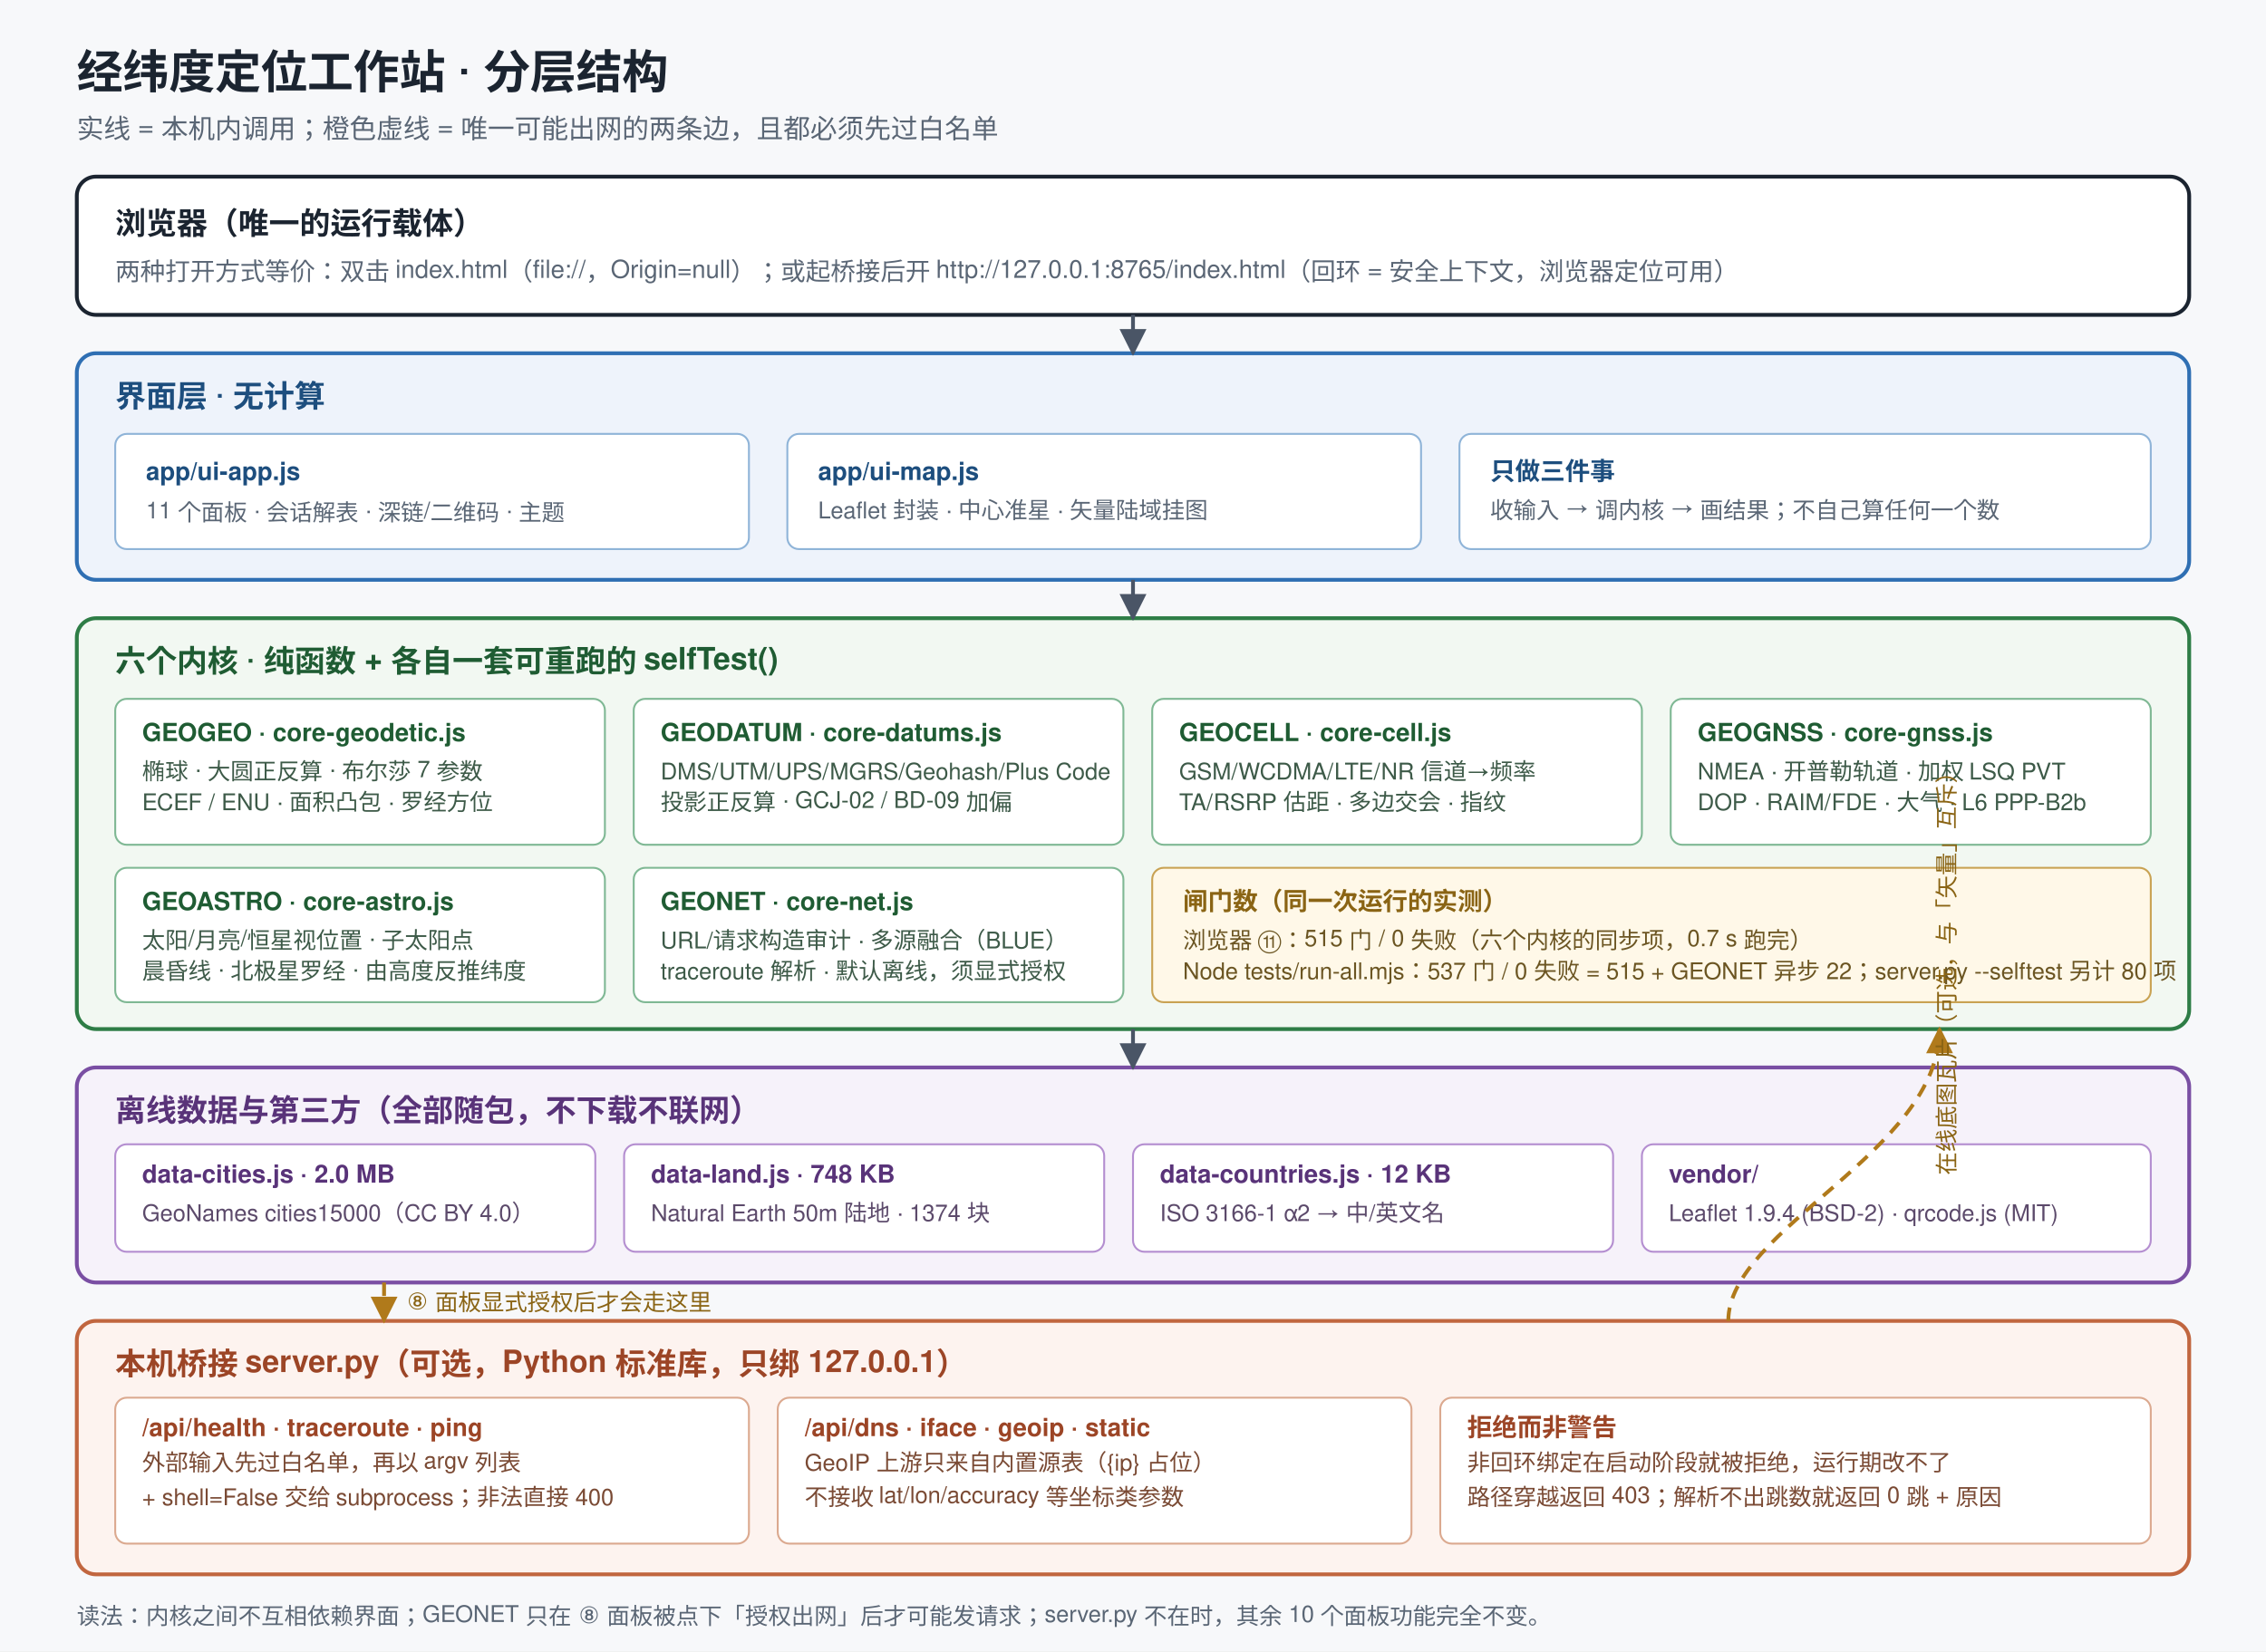
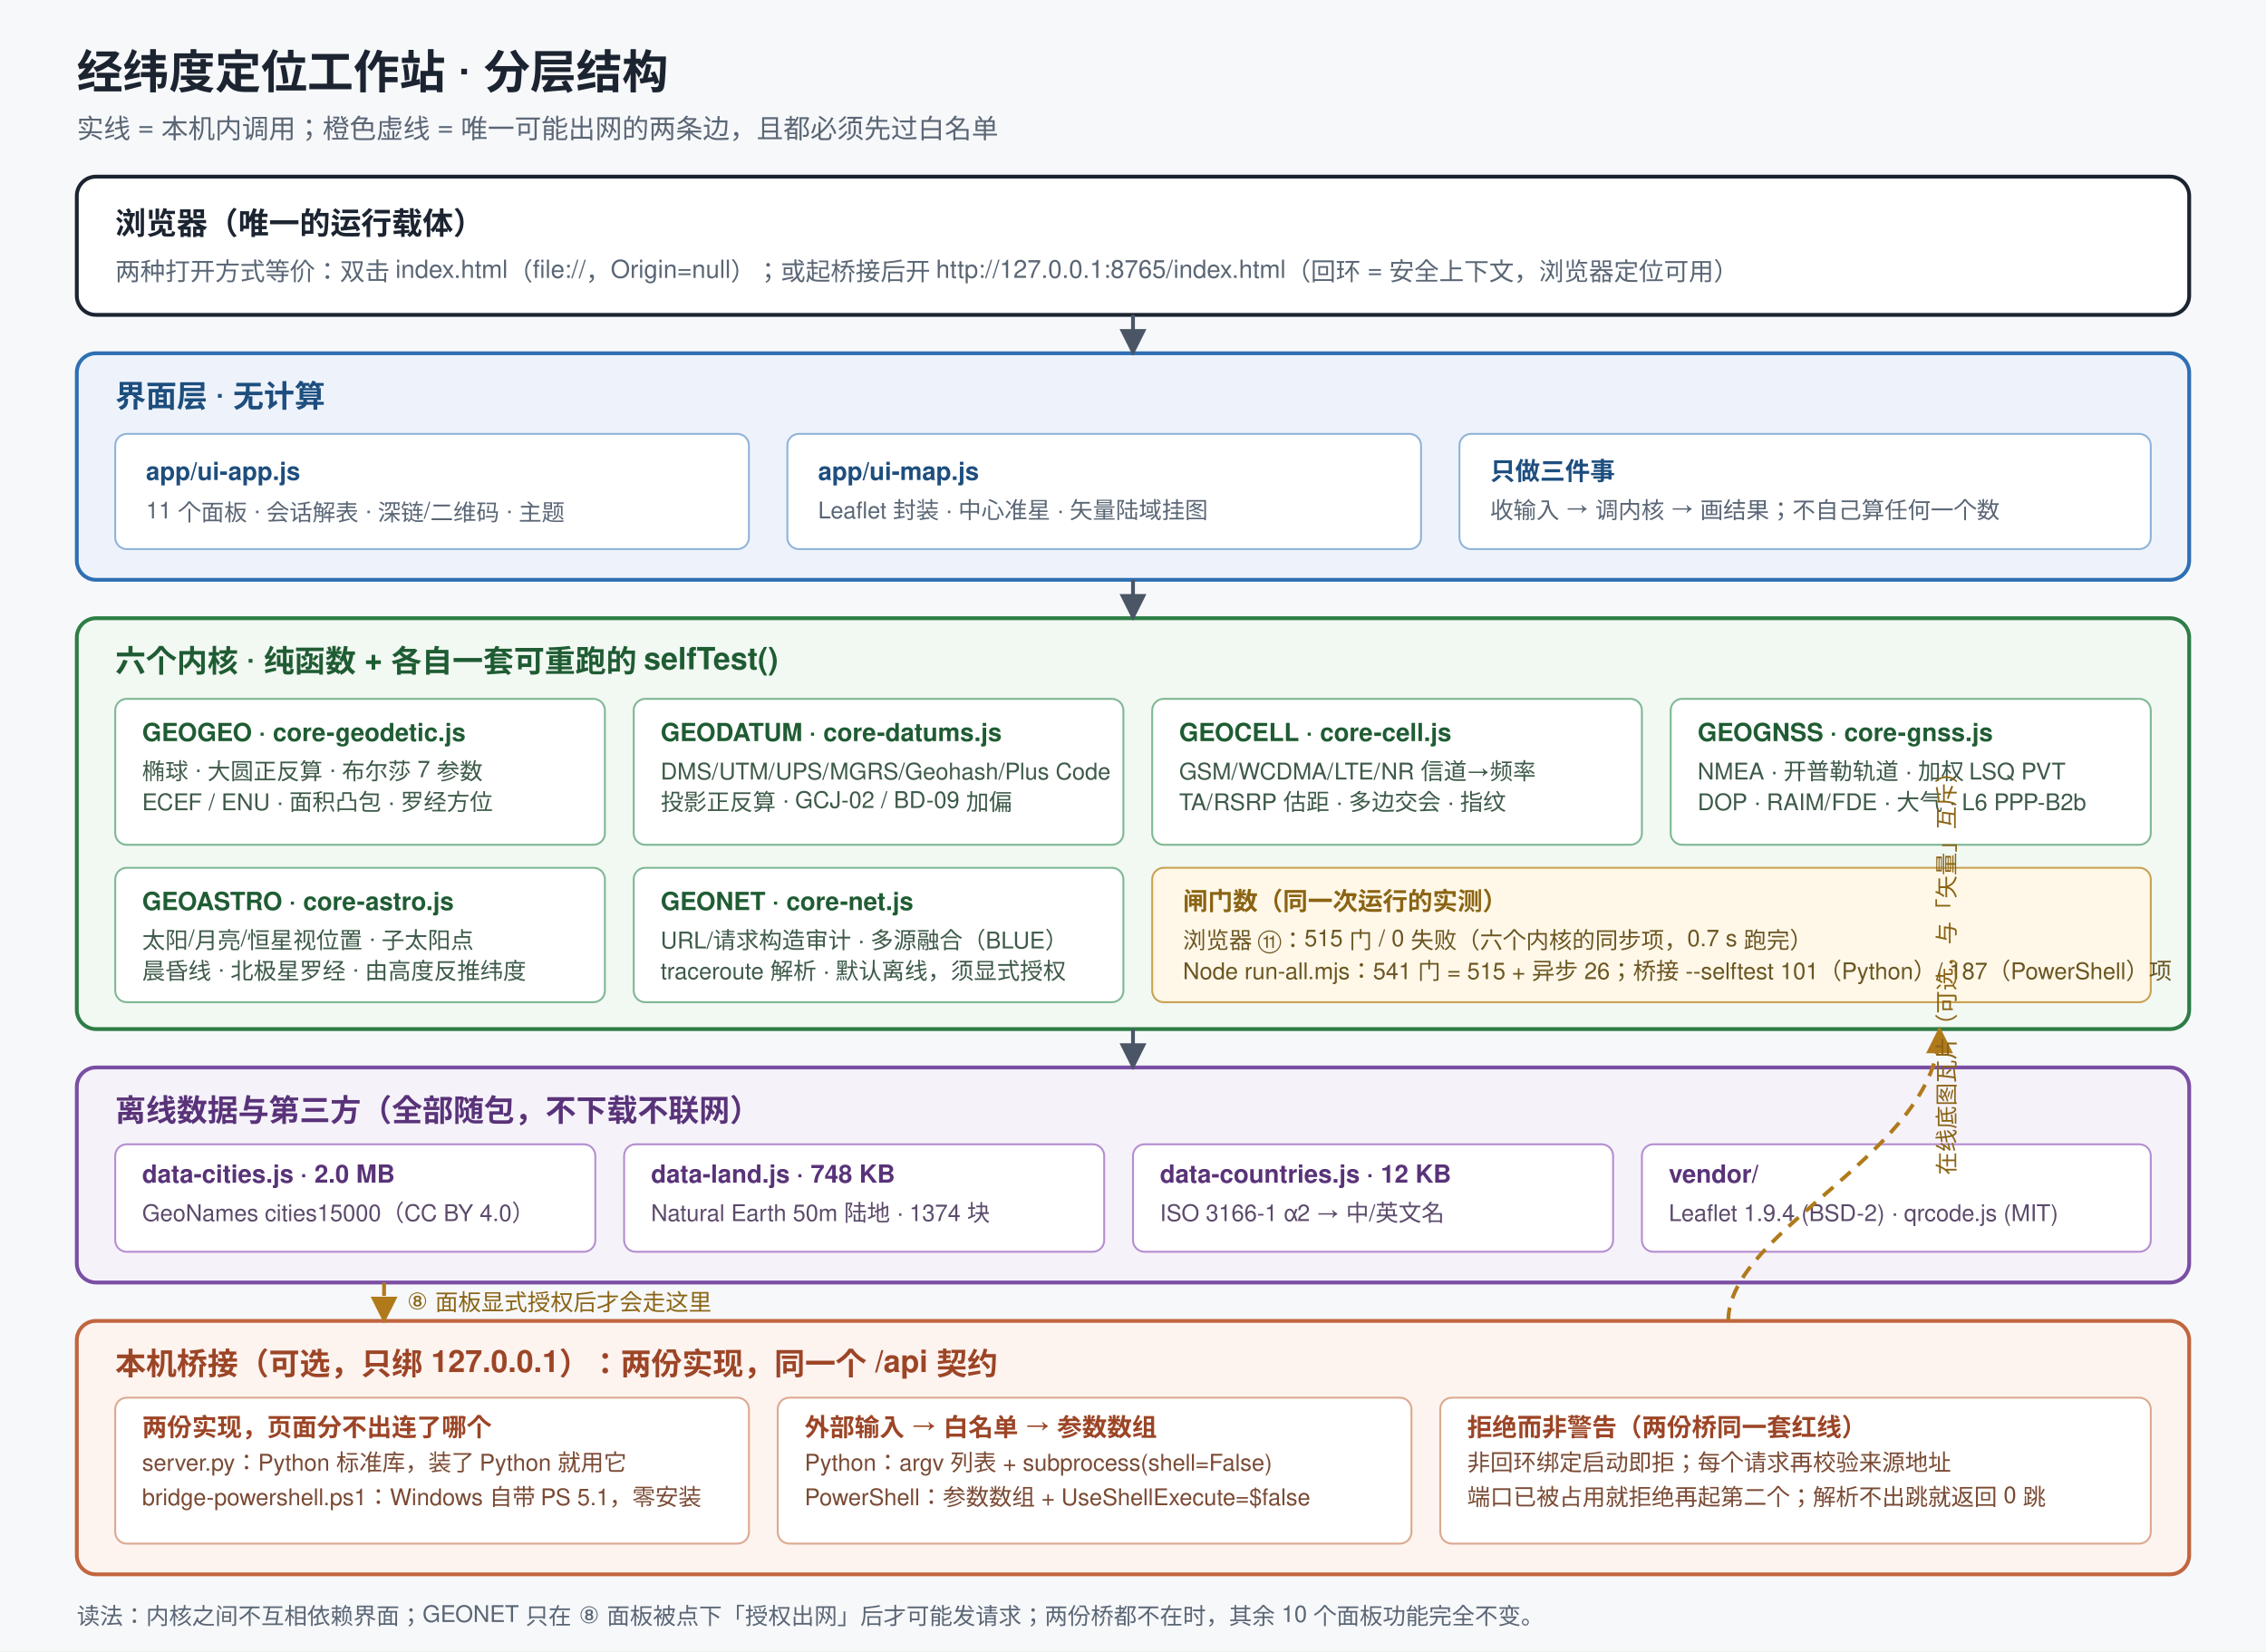
<svg xmlns="http://www.w3.org/2000/svg" width="1180" height="860" viewBox="0 0 1180 860" font-family="Helvetica, Arial, sans-serif">
  <defs>
    <marker id="a" viewBox="0 0 10 10" refX="9" refY="5" markerWidth="7" markerHeight="7" orient="auto-start-reverse">
      <path d="M0,0 L10,5 L0,10 z" fill="#4a5566" />
    </marker>
    <marker id="a2" viewBox="0 0 10 10" refX="9" refY="5" markerWidth="7" markerHeight="7" orient="auto-start-reverse">
      <path d="M0,0 L10,5 L0,10 z" fill="#b07a1b" />
    </marker>
  </defs>
  <rect x="0" y="0" width="1180" height="860" fill="#f7f8fa" />
  <text x="40" y="46" font-size="24" font-weight="bold" fill="#1b2430">经纬度定位工作站 · 分层结构</text>
  <text x="40" y="72" font-size="14" fill="#5a6675">实线 = 本机内调用；橙色虚线 = 唯一可能出网的两条边，且都必须先过白名单</text>
  <rect x="40" y="92" width="1100" height="72" rx="10" fill="#ffffff" stroke="#1b2430" stroke-width="2" />
  <text x="60" y="122" font-size="16" font-weight="bold" fill="#1b2430">浏览器（唯一的运行载体）</text>
  <text x="60" y="146" font-size="13" fill="#5a6675">两种打开方式等价：双击 index.html（file://，Origin=null）；或起桥接后开 http://127.0.0.1:8765/index.html（回环 = 安全上下文，浏览器定位可用）</text>
  <rect x="40" y="184" width="1100" height="118" rx="10" fill="#eef3fb" stroke="#2f6fb3" stroke-width="2" />
  <text x="60" y="212" font-size="16" font-weight="bold" fill="#1d4e7e">界面层 · 无计算</text>
  <rect x="60" y="226" width="330" height="60" rx="6" fill="#ffffff" stroke="#8fb4d8" />
  <text x="76" y="250" font-size="13" font-weight="bold" fill="#1d4e7e">app/ui-app.js</text>
  <text x="76" y="270" font-size="12" fill="#5a6675">11 个面板 · 会话解表 · 深链/二维码 · 主题</text>
  <rect x="410" y="226" width="330" height="60" rx="6" fill="#ffffff" stroke="#8fb4d8" />
  <text x="426" y="250" font-size="13" font-weight="bold" fill="#1d4e7e">app/ui-map.js</text>
  <text x="426" y="270" font-size="12" fill="#5a6675">Leaflet 封装 · 中心准星 · 矢量陆域挂图</text>
  <rect x="760" y="226" width="360" height="60" rx="6" fill="#ffffff" stroke="#8fb4d8" />
  <text x="776" y="250" font-size="13" font-weight="bold" fill="#1d4e7e">只做三件事</text>
  <text x="776" y="270" font-size="12" fill="#5a6675">收输入 → 调内核 → 画结果；不自己算任何一个数</text>
  <rect x="40" y="322" width="1100" height="214" rx="10" fill="#f2f8f2" stroke="#2e7d46" stroke-width="2" />
  <text x="60" y="350" font-size="16" font-weight="bold" fill="#1f5c33">六个内核 · 纯函数 + 各自一套可重跑的 selfTest()</text>
  <g font-size="12">
    <rect x="60" y="364" width="255" height="76" rx="6" fill="#ffffff" stroke="#7fb894" />
    <text x="74" y="386" font-size="13" font-weight="bold" fill="#1f5c33">GEOGEO · core-geodetic.js</text>
    <text x="74" y="406" fill="#3d5a48">椭球 · 大圆正反算 · 布尔莎 7 参数</text>
    <text x="74" y="422" fill="#3d5a48">ECEF / ENU · 面积凸包 · 罗经方位</text>
    <rect x="330" y="364" width="255" height="76" rx="6" fill="#ffffff" stroke="#7fb894" />
    <text x="344" y="386" font-size="13" font-weight="bold" fill="#1f5c33">GEODATUM · core-datums.js</text>
    <text x="344" y="406" fill="#3d5a48">DMS/UTM/UPS/MGRS/Geohash/Plus Code</text>
    <text x="344" y="422" fill="#3d5a48">投影正反算 · GCJ-02 / BD-09 加偏</text>
    <rect x="600" y="364" width="255" height="76" rx="6" fill="#ffffff" stroke="#7fb894" />
    <text x="614" y="386" font-size="13" font-weight="bold" fill="#1f5c33">GEOCELL · core-cell.js</text>
    <text x="614" y="406" fill="#3d5a48">GSM/WCDMA/LTE/NR 信道→频率</text>
    <text x="614" y="422" fill="#3d5a48">TA/RSRP 估距 · 多边交会 · 指纹</text>
    <rect x="870" y="364" width="250" height="76" rx="6" fill="#ffffff" stroke="#7fb894" />
    <text x="884" y="386" font-size="13" font-weight="bold" fill="#1f5c33">GEOGNSS · core-gnss.js</text>
    <text x="884" y="406" fill="#3d5a48">NMEA · 开普勒轨道 · 加权 LSQ PVT</text>
    <text x="884" y="422" fill="#3d5a48">DOP · RAIM/FDE · 大气 · L6 PPP-B2b</text>
    <rect x="60" y="452" width="255" height="70" rx="6" fill="#ffffff" stroke="#7fb894" />
    <text x="74" y="474" font-size="13" font-weight="bold" fill="#1f5c33">GEOASTRO · core-astro.js</text>
    <text x="74" y="494" fill="#3d5a48">太阳/月亮/恒星视位置 · 子太阳点</text>
    <text x="74" y="510" fill="#3d5a48">晨昏线 · 北极星罗经 · 由高度反推纬度</text>
    <rect x="330" y="452" width="255" height="70" rx="6" fill="#ffffff" stroke="#7fb894" />
    <text x="344" y="474" font-size="13" font-weight="bold" fill="#1f5c33">GEONET · core-net.js</text>
    <text x="344" y="494" fill="#3d5a48">URL/请求构造审计 · 多源融合（BLUE）</text>
    <text x="344" y="510" fill="#3d5a48">traceroute 解析 · 默认离线，须显式授权</text>
    <rect x="600" y="452" width="520" height="70" rx="6" fill="#fff8e8" stroke="#c9a253" />
    <text x="616" y="474" font-size="13" font-weight="bold" fill="#8a6414">闸门数（同一次运行的实测）</text>
    <text x="616" y="494" fill="#6b5522">浏览器 ⑪：515 门 / 0 失败（六个内核的同步项，0.7 s 跑完）</text>
-     <text x="616" y="510" fill="#6b5522">Node tests/run-all.mjs：537 门 / 0 失败 = 515 + GEONET 异步 22；server.py --selftest 另计 80 项</text>
+     <text x="616" y="510" fill="#6b5522">Node run-all.mjs：541 门 = 515 + 异步 26；桥接 --selftest 101（Python）/ 187（PowerShell）项</text>
  </g>
  <rect x="40" y="556" width="1100" height="112" rx="10" fill="#f6f2fa" stroke="#7a4fa3" stroke-width="2" />
  <text x="60" y="584" font-size="16" font-weight="bold" fill="#593379">离线数据与第三方（全部随包，不下载不联网）</text>
  <g font-size="12">
    <rect x="60" y="596" width="250" height="56" rx="6" fill="#ffffff" stroke="#b48ed0" />
    <text x="74" y="616" font-size="13" font-weight="bold" fill="#593379">data-cities.js · 2.0 MB</text>
    <text x="74" y="636" fill="#5c4a6b">GeoNames cities15000（CC BY 4.0）</text>
    <rect x="325" y="596" width="250" height="56" rx="6" fill="#ffffff" stroke="#b48ed0" />
    <text x="339" y="616" font-size="13" font-weight="bold" fill="#593379">data-land.js · 748 KB</text>
    <text x="339" y="636" fill="#5c4a6b">Natural Earth 50m 陆地 · 1374 块</text>
    <rect x="590" y="596" width="250" height="56" rx="6" fill="#ffffff" stroke="#b48ed0" />
    <text x="604" y="616" font-size="13" font-weight="bold" fill="#593379">data-countries.js · 12 KB</text>
    <text x="604" y="636" fill="#5c4a6b">ISO 3166-1 α2 → 中/英文名</text>
    <rect x="855" y="596" width="265" height="56" rx="6" fill="#ffffff" stroke="#b48ed0" />
    <text x="869" y="616" font-size="13" font-weight="bold" fill="#593379">vendor/</text>
    <text x="869" y="636" fill="#5c4a6b">Leaflet 1.9.4 (BSD-2) · qrcode.js (MIT)</text>
  </g>
  <rect x="40" y="688" width="1100" height="132" rx="10" fill="#fdf3ef" stroke="#c1663f" stroke-width="2" />
-   <text x="60" y="716" font-size="16" font-weight="bold" fill="#9c4526">本机桥接 server.py（可选，Python 标准库，只绑 127.0.0.1）</text>
+   <text x="60" y="716" font-size="16" font-weight="bold" fill="#9c4526">本机桥接（可选，只绑 127.0.0.1）：两份实现，同一个 /api 契约</text>
  <g font-size="12">
    <rect x="60" y="728" width="330" height="76" rx="6" fill="#ffffff" stroke="#dba98f" />
-     <text x="74" y="748" font-size="13" font-weight="bold" fill="#9c4526">/api/health · traceroute · ping</text>
-     <text x="74" y="766" fill="#7a4a34">外部输入先过白名单，再以 argv 列表</text>
-     <text x="74" y="784" fill="#7a4a34">+ shell=False 交给 subprocess；非法直接 400</text>
+     <text x="74" y="748" font-size="13" font-weight="bold" fill="#9c4526">两份实现，页面分不出连了哪个</text>
+     <text x="74" y="766" fill="#7a4a34">server.py：Python 标准库，装了 Python 就用它</text>
+     <text x="74" y="784" fill="#7a4a34">bridge-powershell.ps1：Windows 自带 PS 5.1，零安装</text>
    <rect x="405" y="728" width="330" height="76" rx="6" fill="#ffffff" stroke="#dba98f" />
-     <text x="419" y="748" font-size="13" font-weight="bold" fill="#9c4526">/api/dns · iface · geoip · static</text>
-     <text x="419" y="766" fill="#7a4a34">GeoIP 上游只来自内置源表（{ip} 占位）</text>
-     <text x="419" y="784" fill="#7a4a34">不接收 lat/lon/accuracy 等坐标类参数</text>
+     <text x="419" y="748" font-size="13" font-weight="bold" fill="#9c4526">外部输入 → 白名单 → 参数数组</text>
+     <text x="419" y="766" fill="#7a4a34">Python：argv 列表 + subprocess(shell=False)</text>
+     <text x="419" y="784" fill="#7a4a34">PowerShell：参数数组 + UseShellExecute=$false</text>
    <rect x="750" y="728" width="370" height="76" rx="6" fill="#ffffff" stroke="#dba98f" />
-     <text x="764" y="748" font-size="13" font-weight="bold" fill="#9c4526">拒绝而非警告</text>
-     <text x="764" y="766" fill="#7a4a34">非回环绑定在启动阶段就被拒绝，运行期改不了</text>
-     <text x="764" y="784" fill="#7a4a34">路径穿越返回 403；解析不出跳数就返回 0 跳 + 原因</text>
+     <text x="764" y="748" font-size="13" font-weight="bold" fill="#9c4526">拒绝而非警告（两份桥同一套红线）</text>
+     <text x="764" y="766" fill="#7a4a34">非回环绑定启动即拒；每个请求再校验来源地址</text>
+     <text x="764" y="784" fill="#7a4a34">端口已被占用就拒绝再起第二个；解析不出跳就返回 0 跳</text>
  </g>
  <path d="M590,164 L590,184" stroke="#4a5566" stroke-width="2" fill="none" marker-end="url(#a)" />
  <path d="M590,302 L590,322" stroke="#4a5566" stroke-width="2" fill="none" marker-end="url(#a)" />
  <path d="M590,536 L590,556" stroke="#4a5566" stroke-width="2" fill="none" marker-end="url(#a)" />
  <path d="M200,668 L200,688" stroke="#b07a1b" stroke-width="2" stroke-dasharray="7 5" fill="none" marker-end="url(#a2)" />
  <text x="212" y="682" font-size="12" fill="#8a6414">⑧ 面板显式授权后才会走这里</text>
  <path d="M900,688 C900,640 1010,600 1010,536" stroke="#b07a1b" stroke-width="2" stroke-dasharray="7 5" fill="none" marker-end="url(#a2)" />
  <text x="1018" y="612" font-size="12" fill="#8a6414" transform="rotate(-90 1018 612)">在线底图瓦片（可选，与「矢量」互斥）</text>
-   <text x="40" y="846" font-size="12" fill="#5a6675">读法：内核之间不互相依赖界面；GEONET 只在 ⑧ 面板被点下「授权出网」后才可能发请求；server.py 不在时，其余 10 个面板功能完全不变。</text>
+   <text x="40" y="846" font-size="12" fill="#5a6675">读法：内核之间不互相依赖界面；GEONET 只在 ⑧ 面板被点下「授权出网」后才可能发请求；两份桥都不在时，其余 10 个面板功能完全不变。</text>
</svg>
